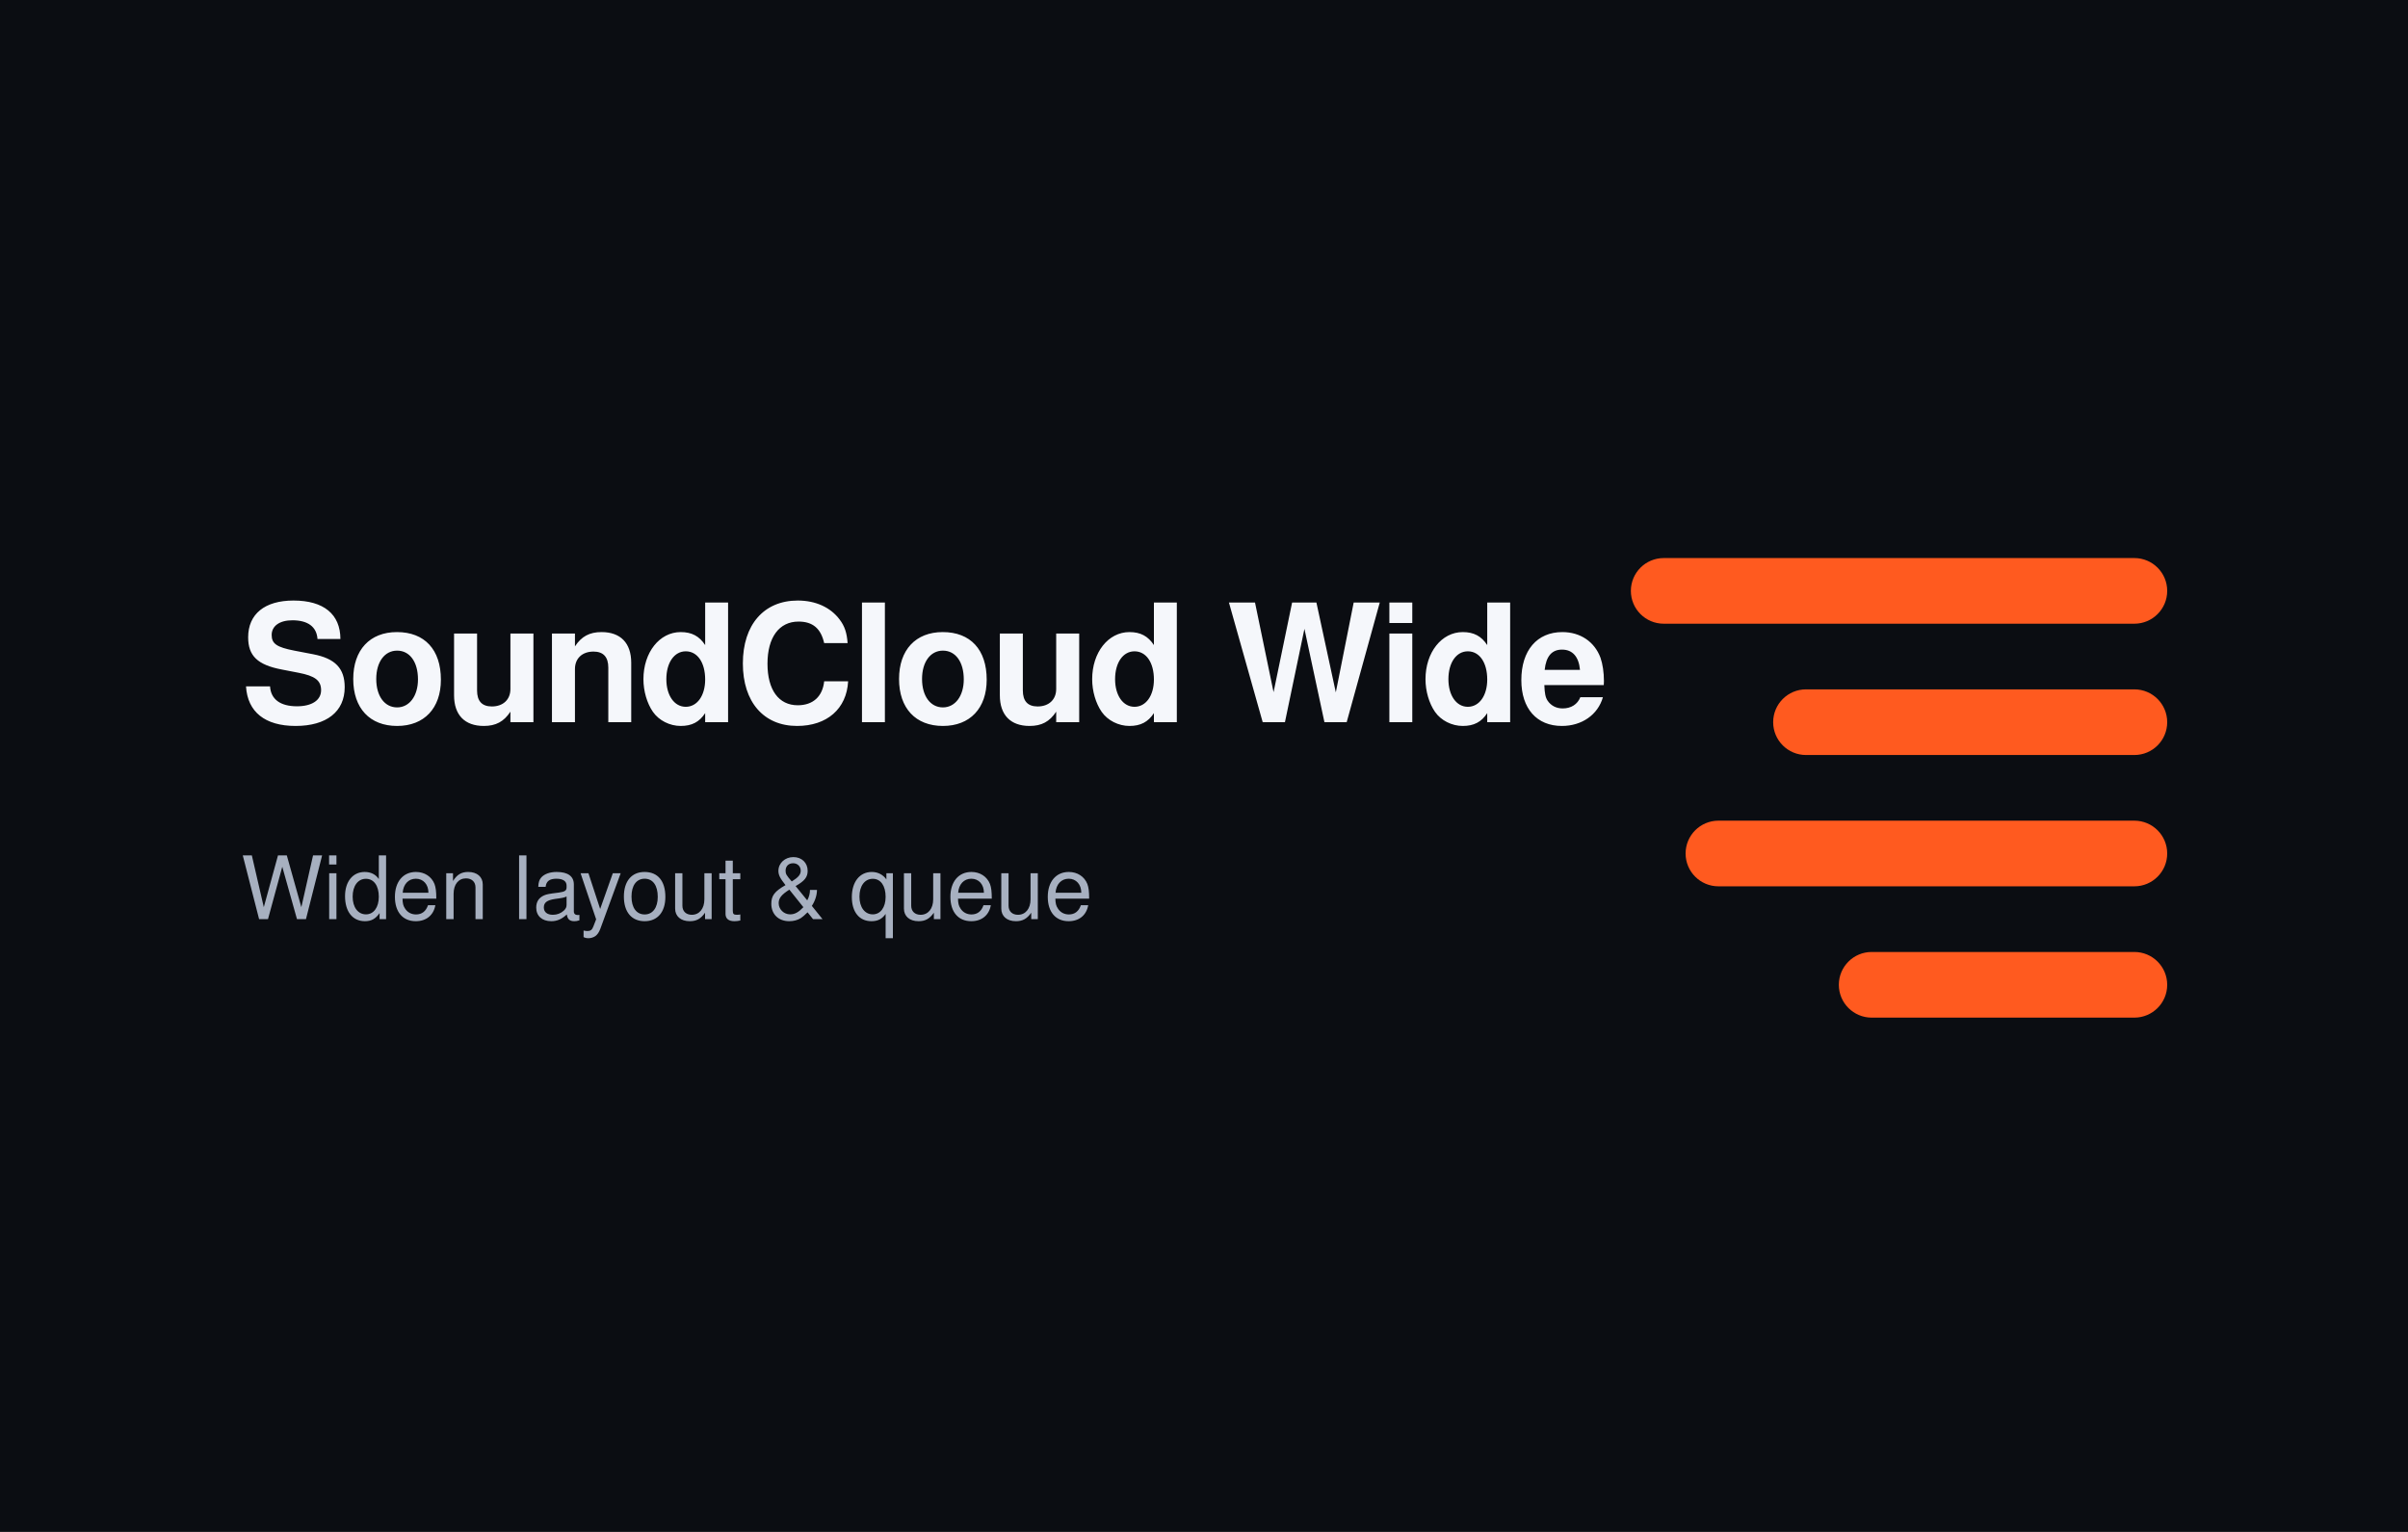
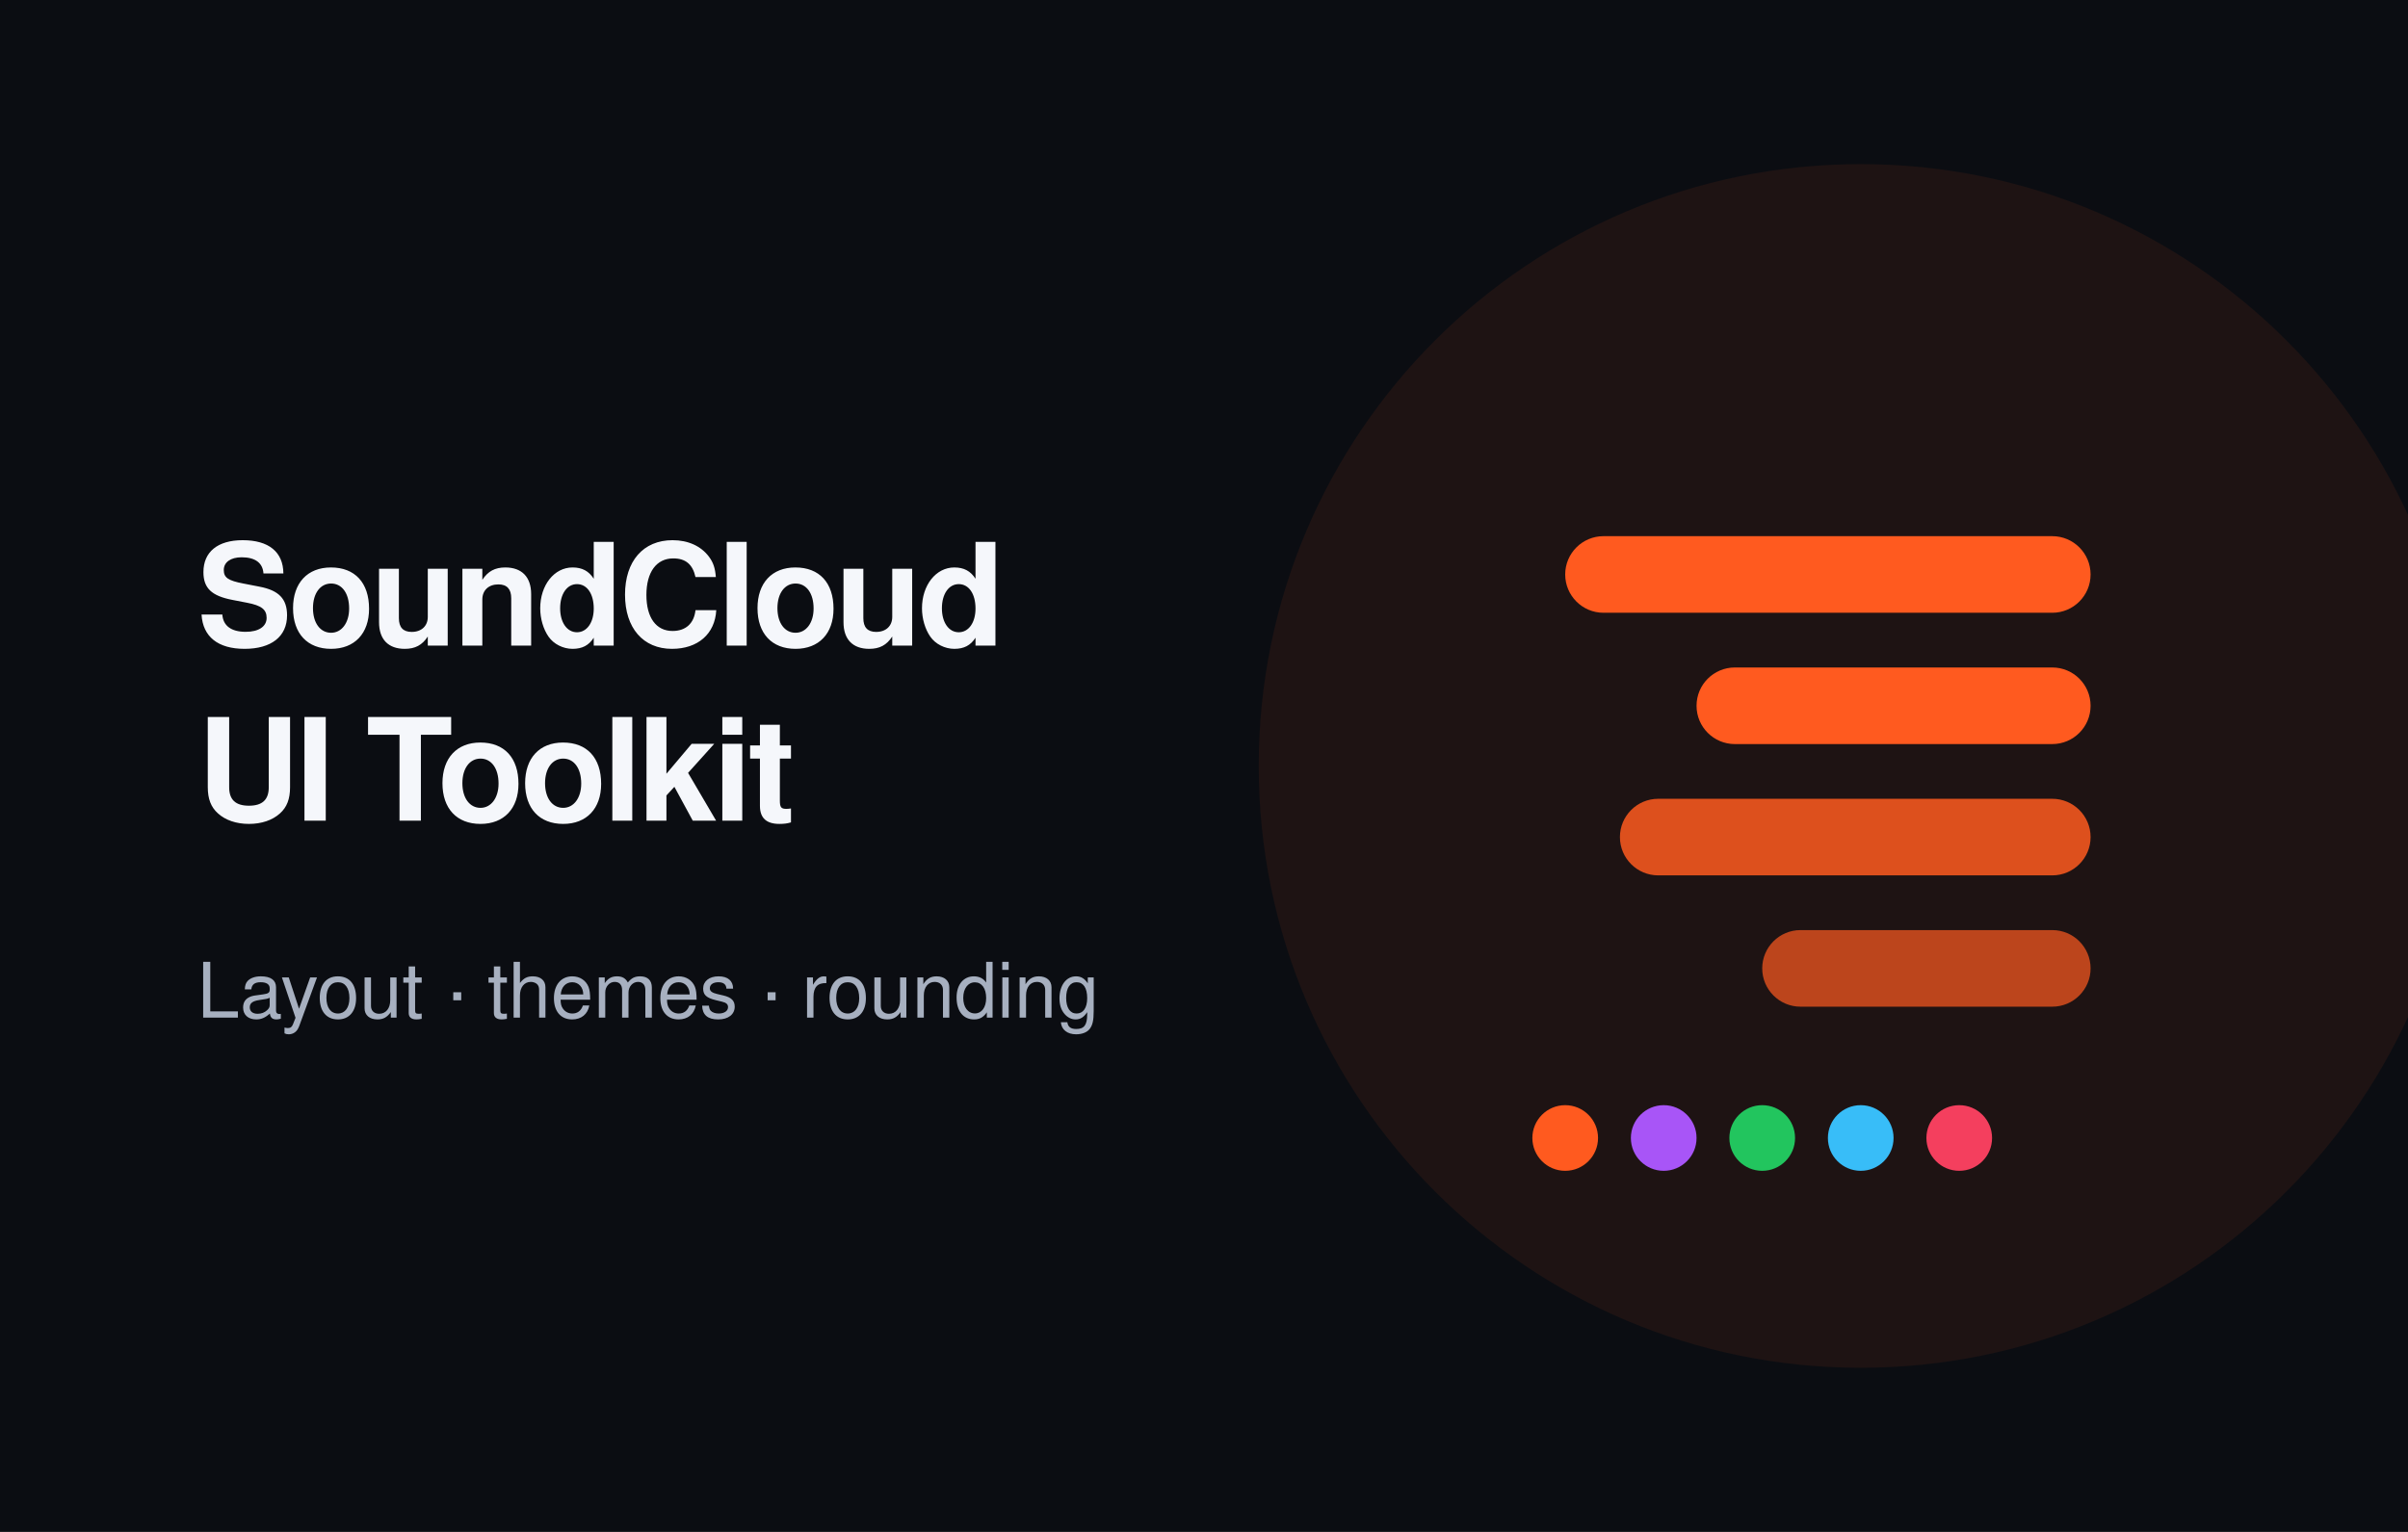
<svg xmlns="http://www.w3.org/2000/svg" width="440" height="280" viewBox="0 0 440 280" fill="none">
  <rect width="440" height="280" fill="#0b0d12" />
-   <text x="44" y="132" fill="#f5f7fb" font-family="system-ui, -apple-system, 'Segoe UI', Helvetica, Arial, sans-serif" font-size="30" font-weight="700" letter-spacing="-0.02em">SoundCloud Wide</text>
-   <text x="44" y="168" fill="#a7b0c0" font-family="system-ui, -apple-system, 'Segoe UI', Helvetica, Arial, sans-serif" font-size="16" font-weight="500">Widen layout &amp; queue</text>
-   <g fill="#ff5a1f">
-     <rect x="298" y="102" width="98" height="12" rx="6" />
-     <rect x="324" y="126" width="72" height="12" rx="6" />
-     <rect x="308" y="150" width="88" height="12" rx="6" />
-     <rect x="336" y="174" width="60" height="12" rx="6" />
+   <circle cx="340" cy="140" r="110" fill="#ff5a1f" opacity="0.08" />
+   <text x="36" y="118" fill="#f5f7fb" font-family="system-ui, -apple-system, 'Segoe UI', Helvetica, Arial, sans-serif" font-size="26" font-weight="700" letter-spacing="-0.03em">SoundCloud</text>
+   <text x="36" y="150" fill="#f5f7fb" font-family="system-ui, -apple-system, 'Segoe UI', Helvetica, Arial, sans-serif" font-size="26" font-weight="700" letter-spacing="-0.03em">UI Toolkit</text>
+   <text x="36" y="186" fill="#a7b0c0" font-family="system-ui, -apple-system, 'Segoe UI', Helvetica, Arial, sans-serif" font-size="14" font-weight="500">Layout · themes · rounding</text>
+   <g>
+     <rect x="286" y="98" width="96" height="14" rx="7" fill="#ff5a1f" />
+     <rect x="310" y="122" width="72" height="14" rx="7" fill="#ff5a1f" />
+     <rect x="296" y="146" width="86" height="14" rx="7" fill="#ff5a1f" opacity="0.85" />
+     <rect x="322" y="170" width="60" height="14" rx="7" fill="#ff5a1f" opacity="0.7" />
+   </g>
+   <g>
+     <circle cx="286" cy="208" r="6" fill="#ff5a1f" />
+     <circle cx="304" cy="208" r="6" fill="#a855f7" />
+     <circle cx="322" cy="208" r="6" fill="#22c55e" />
+     <circle cx="340" cy="208" r="6" fill="#38bdf8" />
+     <circle cx="358" cy="208" r="6" fill="#f43f5e" />
  </g>
</svg>
